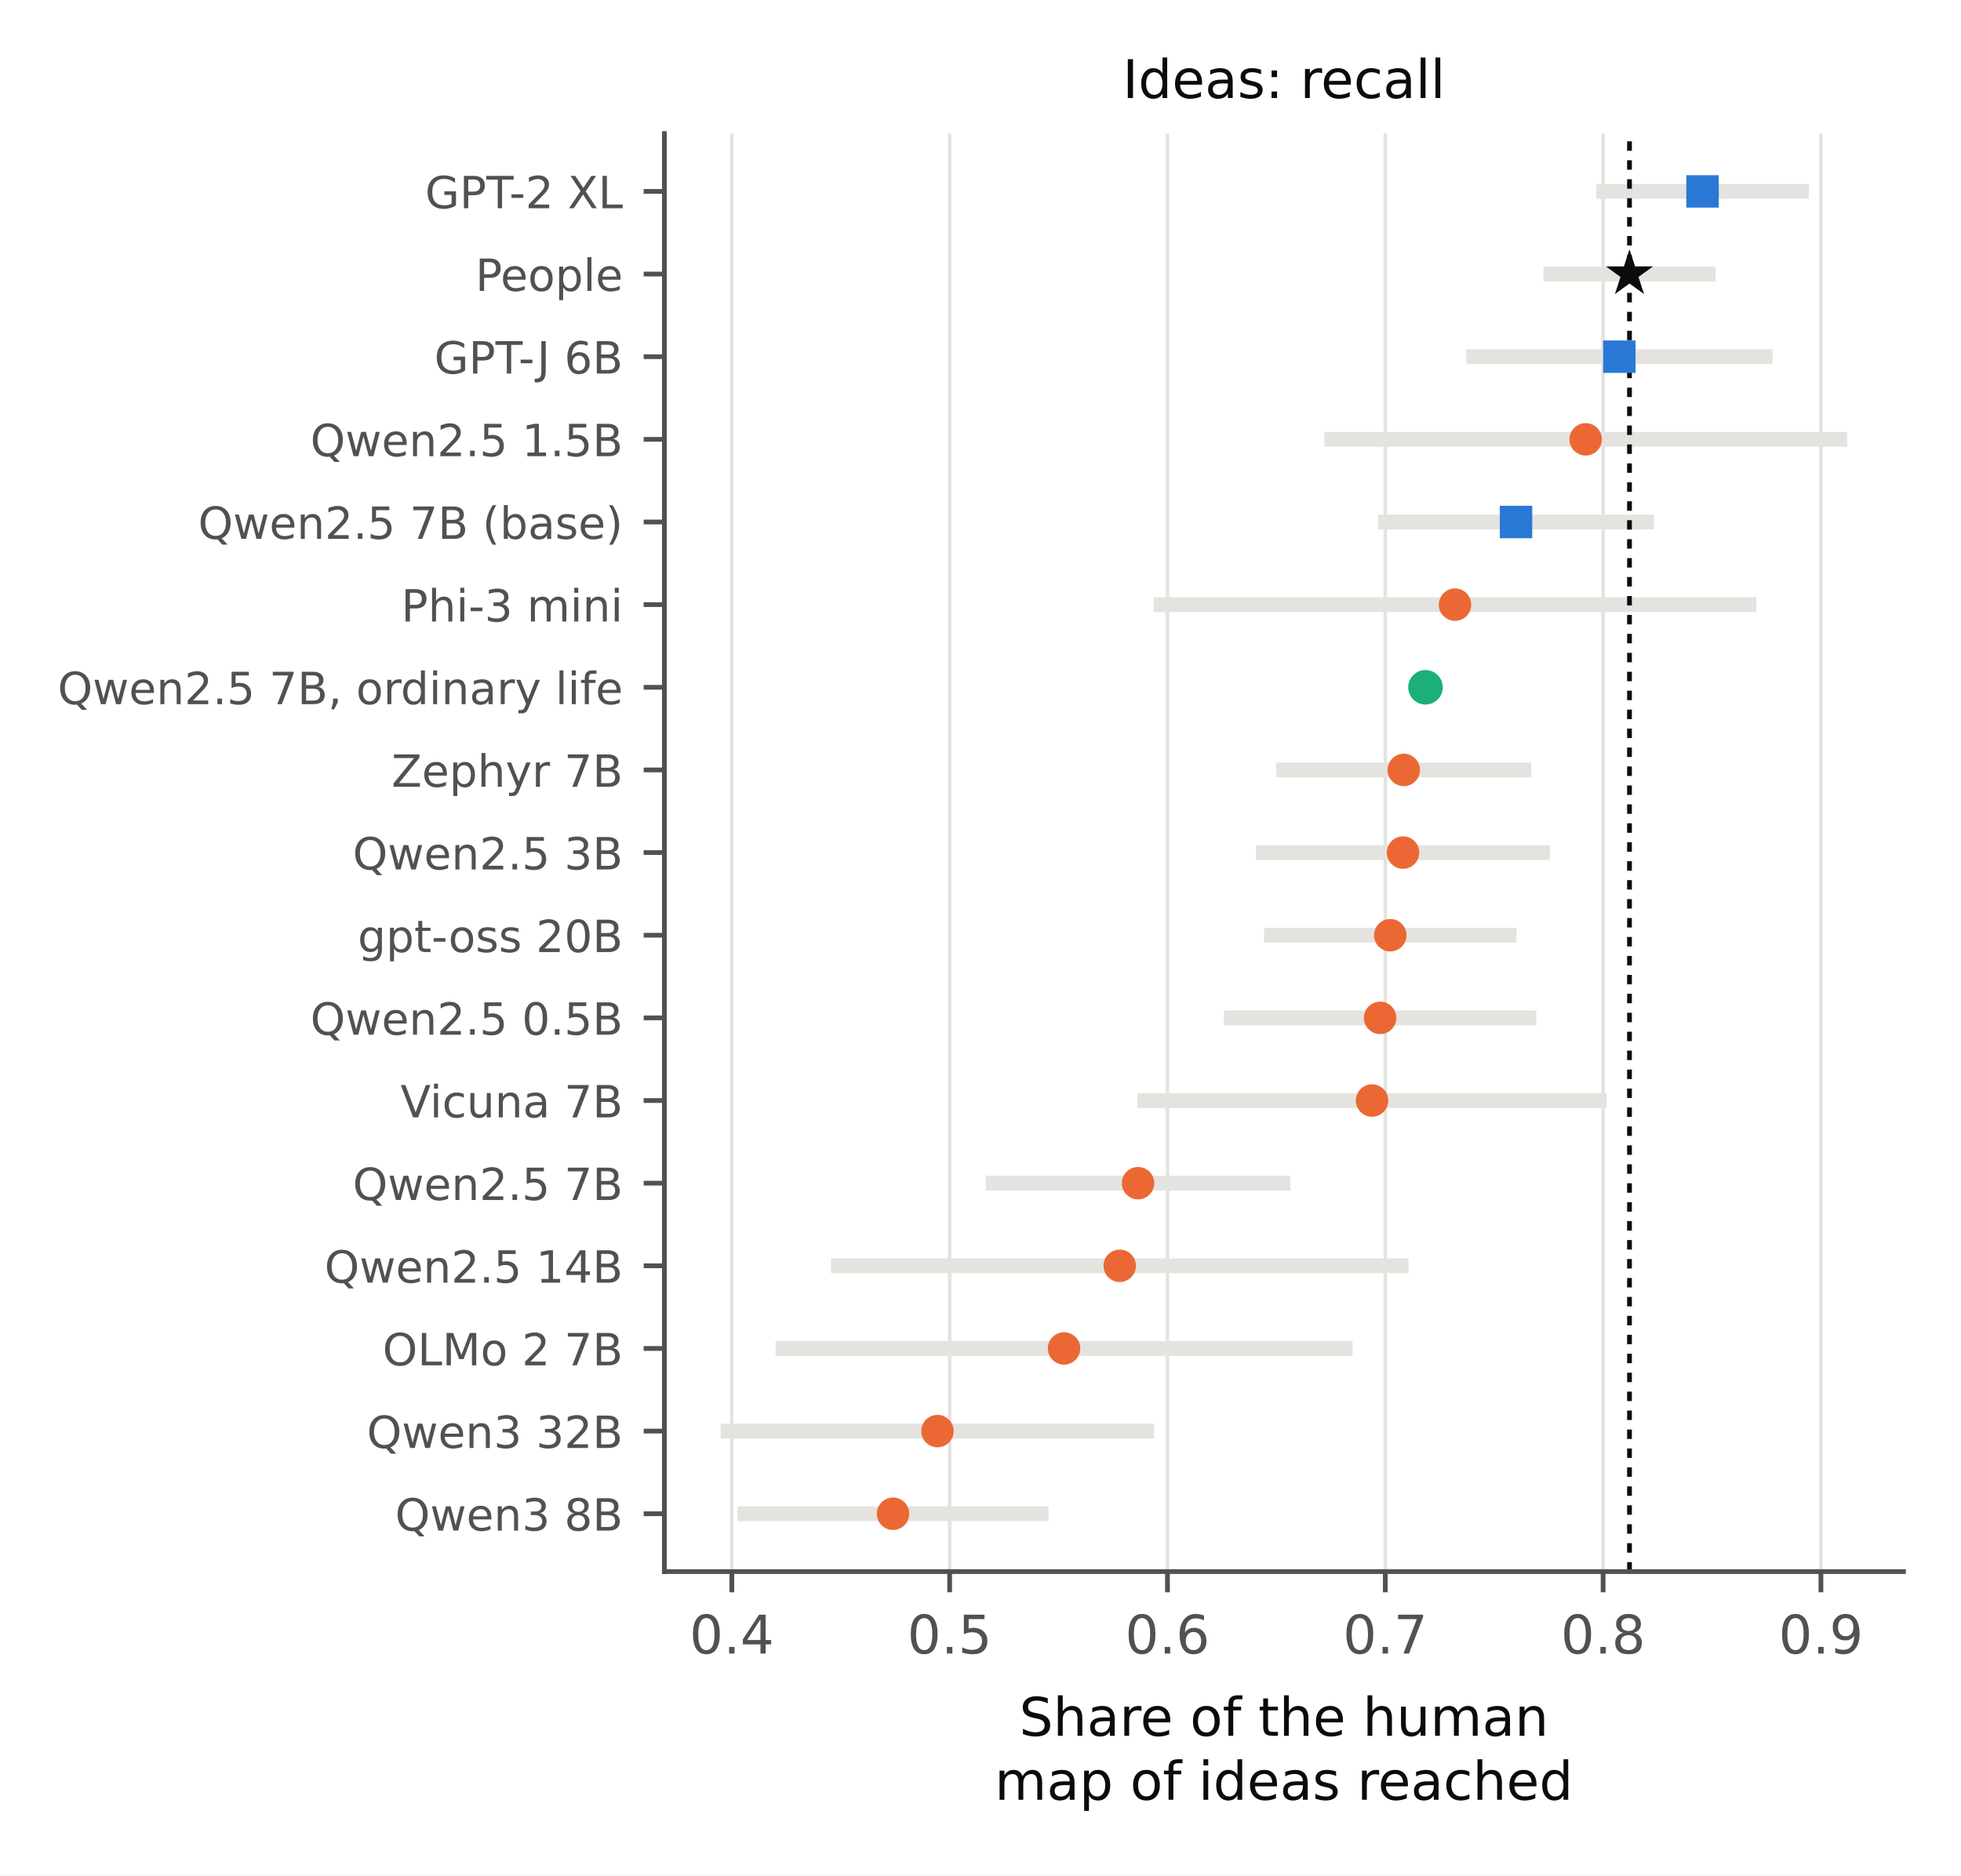
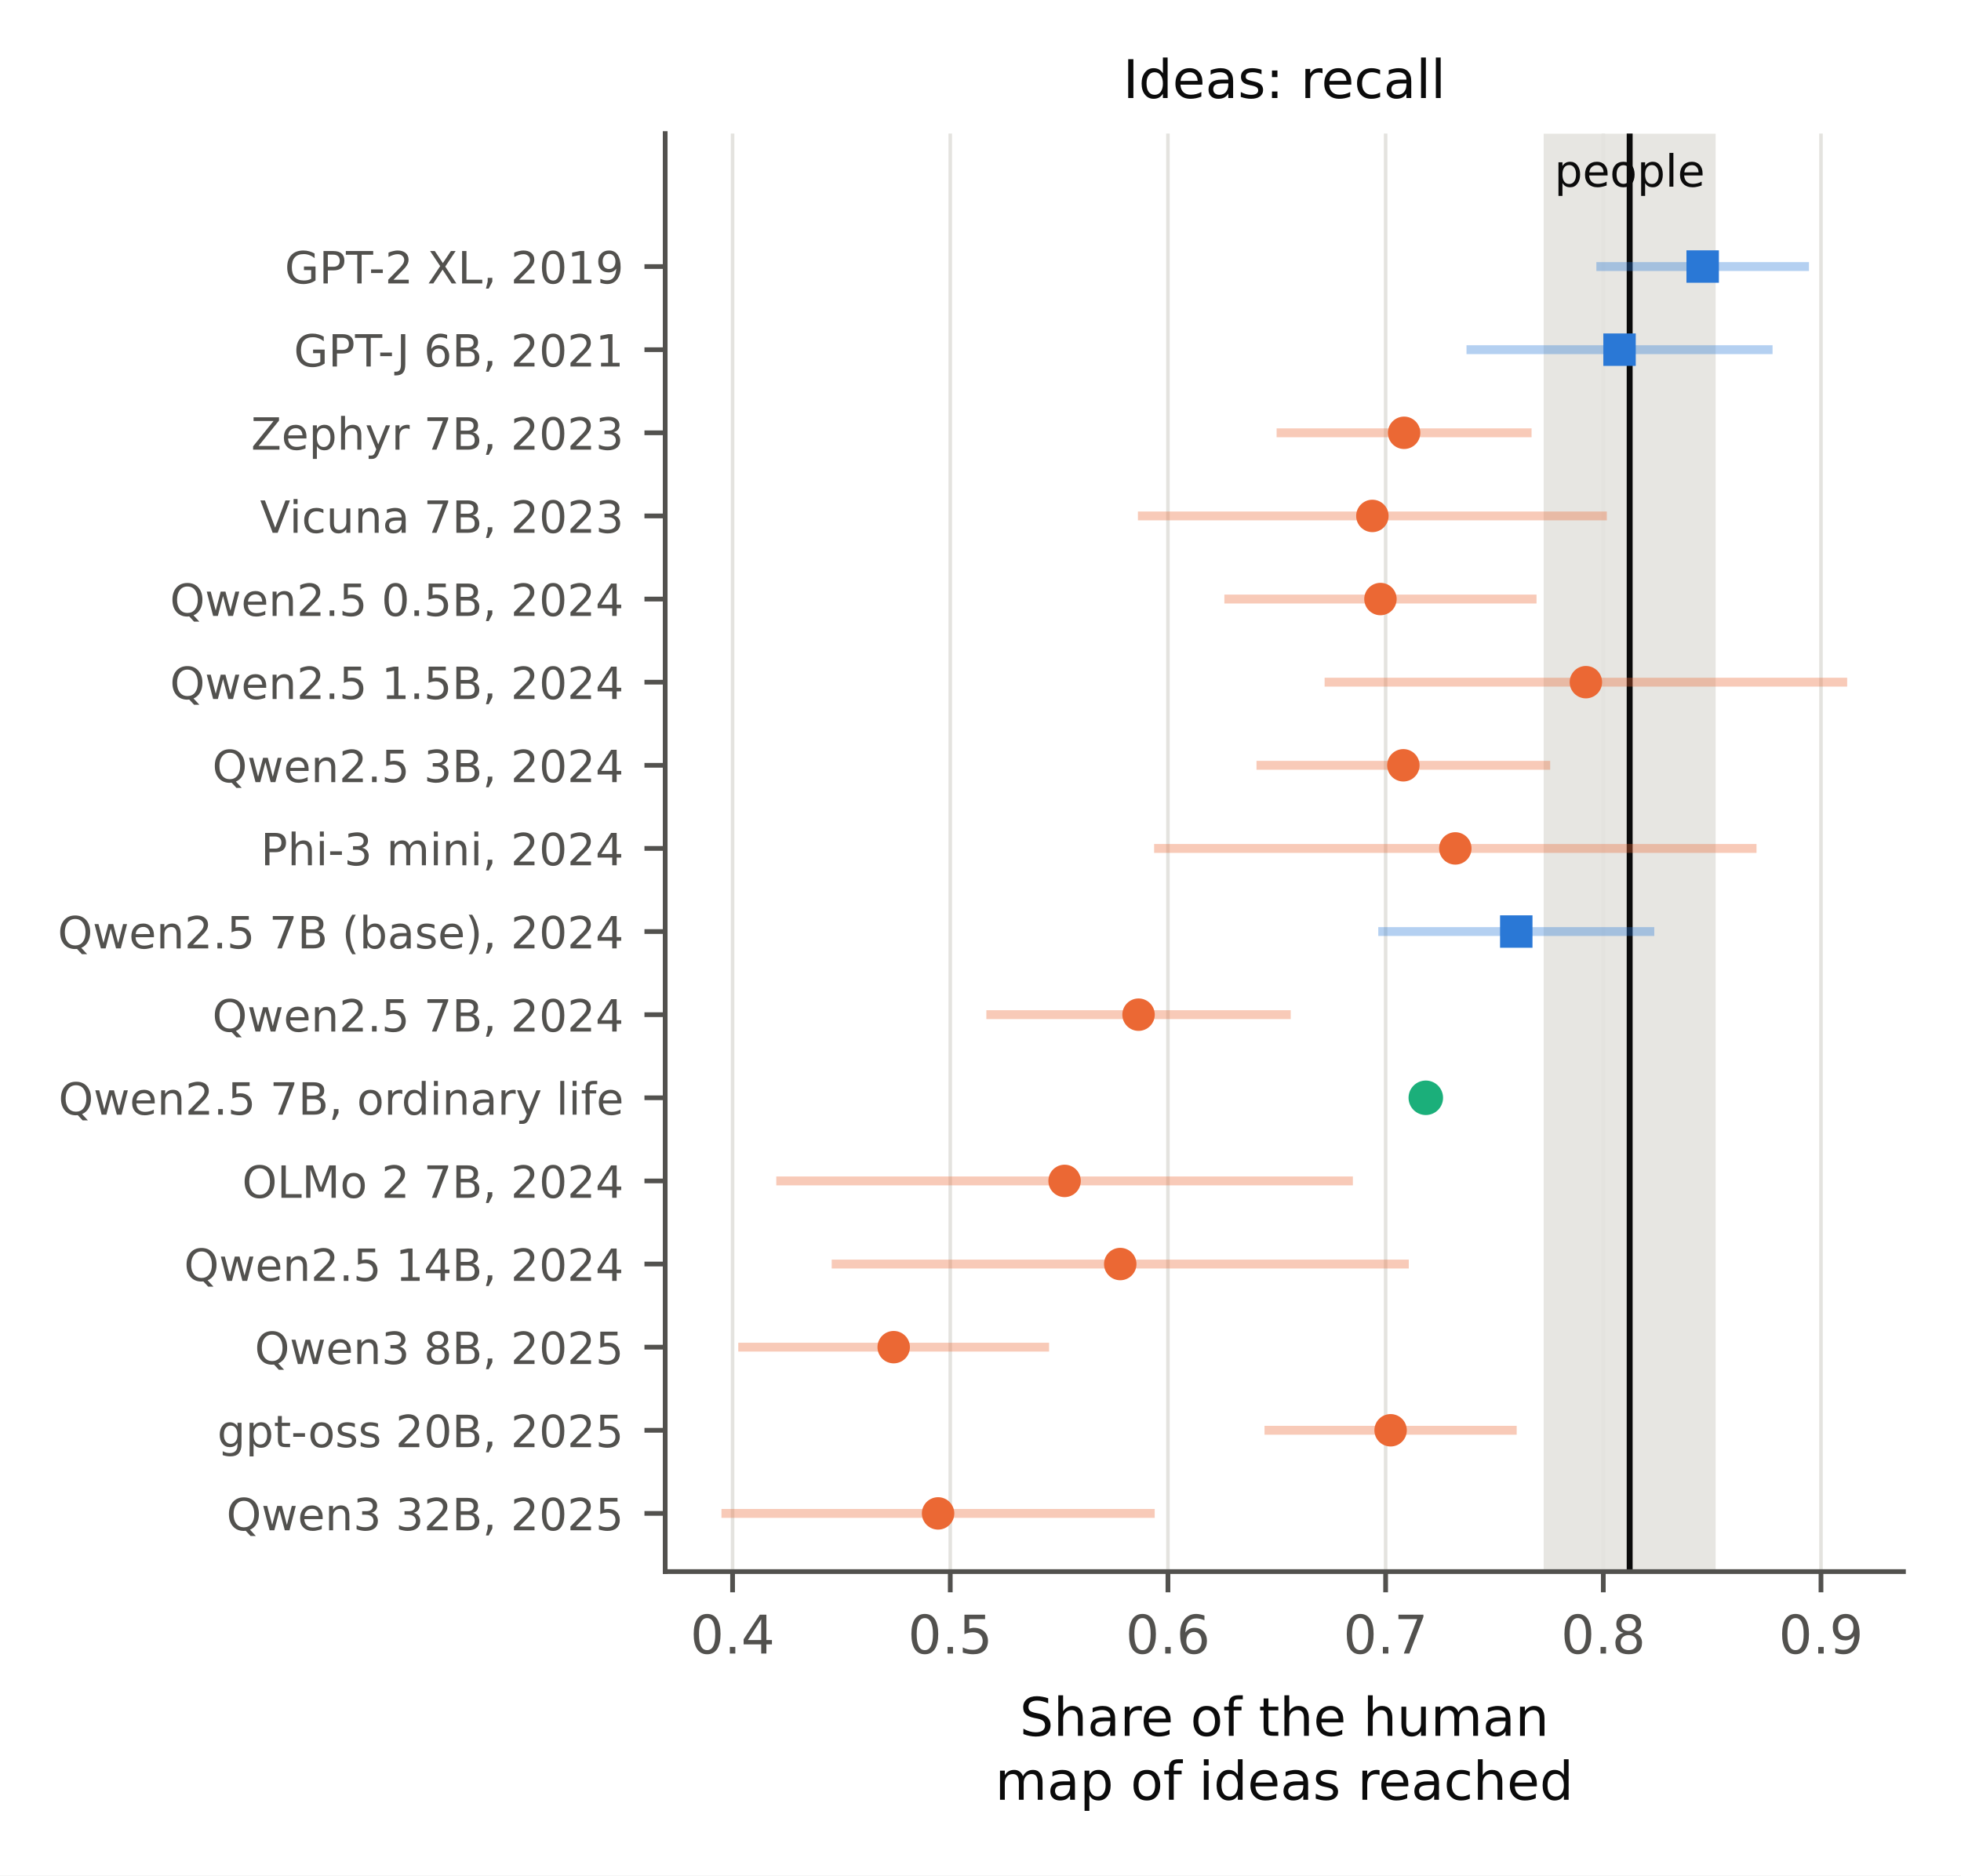
<svg xmlns="http://www.w3.org/2000/svg" xmlns:xlink="http://www.w3.org/1999/xlink" width="331.2pt" height="316.8pt" viewBox="0 0 331.2 316.8" version="1.1">
  <defs>
    <style type="text/css">*{stroke-linejoin: round; stroke-linecap: butt}</style>
  </defs>
  <g id="figure_1">
    <g id="patch_1">
      <path d="M 0 316.8  L 331.2 316.8  L 331.2 0  L 0 0  z " style="fill: #ffffff" />
    </g>
    <g id="axes_1">
      <g id="patch_2">
-         <path d="M 112.21 265.472  L 321.48 265.472  L 321.48 22.56  L 112.21 22.56  z " style="fill: #ffffff" />
-       </g>
-       <g id="LineCollection_1">
-         <path d="M 124.564 255.7  L 177.091 255.7  " clip-path="url(#p0b49372baa)" style="fill: none; stroke: #e4e3df; stroke-width: 2.5" />
-       </g>
-       <g id="LineCollection_2">
-         <path d="M 121.722 241.739  L 194.941 241.739  " clip-path="url(#p0b49372baa)" style="fill: none; stroke: #e4e3df; stroke-width: 2.5" />
-       </g>
-       <g id="LineCollection_3">
-         <path d="M 130.988 227.779  L 228.433 227.779  " clip-path="url(#p0b49372baa)" style="fill: none; stroke: #e4e3df; stroke-width: 2.5" />
-       </g>
-       <g id="LineCollection_4">
-         <path d="M 140.35 213.819  L 237.882 213.819  " clip-path="url(#p0b49372baa)" style="fill: none; stroke: #e4e3df; stroke-width: 2.5" />
-       </g>
-       <g id="LineCollection_5">
-         <path d="M 166.49 199.858  L 217.928 199.858  " clip-path="url(#p0b49372baa)" style="fill: none; stroke: #e4e3df; stroke-width: 2.5" />
-       </g>
-       <g id="LineCollection_6">
-         <path d="M 192.105 185.898  L 271.351 185.898  " clip-path="url(#p0b49372baa)" style="fill: none; stroke: #e4e3df; stroke-width: 2.5" />
-       </g>
-       <g id="LineCollection_7">
-         <path d="M 206.713 171.937  L 259.47 171.937  " clip-path="url(#p0b49372baa)" style="fill: none; stroke: #e4e3df; stroke-width: 2.5" />
-       </g>
-       <g id="LineCollection_8">
-         <path d="M 213.496 157.977  L 256.117 157.977  " clip-path="url(#p0b49372baa)" style="fill: none; stroke: #e4e3df; stroke-width: 2.5" />
-       </g>
-       <g id="LineCollection_9">
-         <path d="M 212.145 144.016  L 261.777 144.016  " clip-path="url(#p0b49372baa)" style="fill: none; stroke: #e4e3df; stroke-width: 2.5" />
-       </g>
-       <g id="LineCollection_10">
-         <path d="M 215.545 130.056  L 258.631 130.056  " clip-path="url(#p0b49372baa)" style="fill: none; stroke: #e4e3df; stroke-width: 2.5" />
-       </g>
-       <g id="LineCollection_11">
-         <path d="M 194.842 102.135  L 296.646 102.135  " clip-path="url(#p0b49372baa)" style="fill: none; stroke: #e4e3df; stroke-width: 2.5" />
-       </g>
-       <g id="LineCollection_12">
-         <path d="M 232.724 88.174  L 279.368 88.174  " clip-path="url(#p0b49372baa)" style="fill: none; stroke: #e4e3df; stroke-width: 2.5" />
-       </g>
-       <g id="LineCollection_13">
-         <path d="M 223.654 74.214  L 311.968 74.214  " clip-path="url(#p0b49372baa)" style="fill: none; stroke: #e4e3df; stroke-width: 2.5" />
-       </g>
-       <g id="LineCollection_14">
-         <path d="M 247.637 60.253  L 299.359 60.253  " clip-path="url(#p0b49372baa)" style="fill: none; stroke: #e4e3df; stroke-width: 2.5" />
-       </g>
-       <g id="LineCollection_15">
-         <path d="M 260.677 46.293  L 289.743 46.293  " clip-path="url(#p0b49372baa)" style="fill: none; stroke: #e4e3df; stroke-width: 2.5" />
-       </g>
-       <g id="LineCollection_16">
-         <path d="M 269.584 32.332  L 305.514 32.332  " clip-path="url(#p0b49372baa)" style="fill: none; stroke: #e4e3df; stroke-width: 2.5" />
+         <path d="M 112.345 265.472  L 321.48 265.472  L 321.48 22.56  L 112.345 22.56  z " style="fill: #ffffff" />
+       </g>
+       <g id="patch_3">
+         <path d="M 260.716 265.472  L 289.764 265.472  L 289.764 22.56  L 260.716 22.56  z " clip-path="url(#pef540cf22b)" style="fill: #e4e3df; opacity: 0.9" />
+       </g>
+       <g id="line2d_1">
+         <path d="M 275.24 265.472  L 275.24 22.56  " clip-path="url(#pef540cf22b)" style="fill: none; stroke: #0b0b0b; stroke-linecap: square" />
      </g>
      <g id="matplotlib.axis_1">
        <g id="xtick_1">
-           <g id="line2d_1">
-             <path d="M 123.601 265.472  L 123.601 22.56  " clip-path="url(#p0b49372baa)" style="fill: none; stroke: #e4e3df; stroke-width: 0.6; stroke-linecap: square" />
-           </g>
          <g id="line2d_2">
+             <path d="M 123.728 265.472  L 123.728 22.56  " clip-path="url(#pef540cf22b)" style="fill: none; stroke: #e4e3df; stroke-width: 0.6; stroke-linecap: square" />
+           </g>
+           <g id="line2d_3">
            <defs>
-               <path id="ma44c1410c0" d="M 0 0  L 0 3.5  " style="stroke: #52514e; stroke-width: 0.8" />
+               <path id="m94f6ad28b4" d="M 0 0  L 0 3.5  " style="stroke: #52514e; stroke-width: 0.8" />
            </defs>
            <g>
-               <use xlink:href="#ma44c1410c0" x="123.601" y="265.472" style="fill: #52514e; stroke: #52514e; stroke-width: 0.8" />
+               <use xlink:href="#m94f6ad28b4" x="123.728" y="265.472" style="fill: #52514e; stroke: #52514e; stroke-width: 0.8" />
            </g>
          </g>
          <g id="text_1">
-             <text style="font-size: 9px; font-family: 'DejaVu Sans'; text-anchor: middle; fill: #52514e" x="123.601" y="279.31" transform="rotate(-0 123.6005 279.3102)">0.4</text>
+             <text style="font-size: 9px; font-family: 'DejaVu Sans'; text-anchor: middle; fill: #52514e" x="123.728" y="279.31" transform="rotate(-0 123.7282 279.3102)">0.4</text>
          </g>
        </g>
        <g id="xtick_2">
-           <g id="line2d_3">
-             <path d="M 160.389 265.472  L 160.389 22.56  " clip-path="url(#p0b49372baa)" style="fill: none; stroke: #e4e3df; stroke-width: 0.6; stroke-linecap: square" />
-           </g>
          <g id="line2d_4">
-             <g>
-               <use xlink:href="#ma44c1410c0" x="160.389" y="265.472" style="fill: #52514e; stroke: #52514e; stroke-width: 0.8" />
+             <path d="M 160.493 265.472  L 160.493 22.56  " clip-path="url(#pef540cf22b)" style="fill: none; stroke: #e4e3df; stroke-width: 0.6; stroke-linecap: square" />
+           </g>
+           <g id="line2d_5">
+             <g>
+               <use xlink:href="#m94f6ad28b4" x="160.493" y="265.472" style="fill: #52514e; stroke: #52514e; stroke-width: 0.8" />
            </g>
          </g>
          <g id="text_2">
-             <text style="font-size: 9px; font-family: 'DejaVu Sans'; text-anchor: middle; fill: #52514e" x="160.389" y="279.31" transform="rotate(-0 160.3891 279.3102)">0.5</text>
+             <text style="font-size: 9px; font-family: 'DejaVu Sans'; text-anchor: middle; fill: #52514e" x="160.493" y="279.31" transform="rotate(-0 160.493 279.3102)">0.5</text>
          </g>
        </g>
        <g id="xtick_3">
-           <g id="line2d_5">
-             <path d="M 197.178 265.472  L 197.178 22.56  " clip-path="url(#p0b49372baa)" style="fill: none; stroke: #e4e3df; stroke-width: 0.6; stroke-linecap: square" />
-           </g>
          <g id="line2d_6">
-             <g>
-               <use xlink:href="#ma44c1410c0" x="197.178" y="265.472" style="fill: #52514e; stroke: #52514e; stroke-width: 0.8" />
+             <path d="M 197.258 265.472  L 197.258 22.56  " clip-path="url(#pef540cf22b)" style="fill: none; stroke: #e4e3df; stroke-width: 0.6; stroke-linecap: square" />
+           </g>
+           <g id="line2d_7">
+             <g>
+               <use xlink:href="#m94f6ad28b4" x="197.258" y="265.472" style="fill: #52514e; stroke: #52514e; stroke-width: 0.8" />
            </g>
          </g>
          <g id="text_3">
-             <text style="font-size: 9px; font-family: 'DejaVu Sans'; text-anchor: middle; fill: #52514e" x="197.178" y="279.31" transform="rotate(-0 197.1776 279.3102)">0.6</text>
+             <text style="font-size: 9px; font-family: 'DejaVu Sans'; text-anchor: middle; fill: #52514e" x="197.258" y="279.31" transform="rotate(-0 197.2578 279.3102)">0.6</text>
          </g>
        </g>
        <g id="xtick_4">
-           <g id="line2d_7">
-             <path d="M 233.966 265.472  L 233.966 22.56  " clip-path="url(#p0b49372baa)" style="fill: none; stroke: #e4e3df; stroke-width: 0.6; stroke-linecap: square" />
-           </g>
          <g id="line2d_8">
-             <g>
-               <use xlink:href="#ma44c1410c0" x="233.966" y="265.472" style="fill: #52514e; stroke: #52514e; stroke-width: 0.8" />
+             <path d="M 234.023 265.472  L 234.023 22.56  " clip-path="url(#pef540cf22b)" style="fill: none; stroke: #e4e3df; stroke-width: 0.6; stroke-linecap: square" />
+           </g>
+           <g id="line2d_9">
+             <g>
+               <use xlink:href="#m94f6ad28b4" x="234.023" y="265.472" style="fill: #52514e; stroke: #52514e; stroke-width: 0.8" />
            </g>
          </g>
          <g id="text_4">
-             <text style="font-size: 9px; font-family: 'DejaVu Sans'; text-anchor: middle; fill: #52514e" x="233.966" y="279.31" transform="rotate(-0 233.9662 279.3102)">0.7</text>
+             <text style="font-size: 9px; font-family: 'DejaVu Sans'; text-anchor: middle; fill: #52514e" x="234.023" y="279.31" transform="rotate(-0 234.0226 279.3102)">0.7</text>
          </g>
        </g>
        <g id="xtick_5">
-           <g id="line2d_9">
-             <path d="M 270.755 265.472  L 270.755 22.56  " clip-path="url(#p0b49372baa)" style="fill: none; stroke: #e4e3df; stroke-width: 0.6; stroke-linecap: square" />
-           </g>
          <g id="line2d_10">
-             <g>
-               <use xlink:href="#ma44c1410c0" x="270.755" y="265.472" style="fill: #52514e; stroke: #52514e; stroke-width: 0.8" />
+             <path d="M 270.787 265.472  L 270.787 22.56  " clip-path="url(#pef540cf22b)" style="fill: none; stroke: #e4e3df; stroke-width: 0.6; stroke-linecap: square" />
+           </g>
+           <g id="line2d_11">
+             <g>
+               <use xlink:href="#m94f6ad28b4" x="270.787" y="265.472" style="fill: #52514e; stroke: #52514e; stroke-width: 0.8" />
            </g>
          </g>
          <g id="text_5">
-             <text style="font-size: 9px; font-family: 'DejaVu Sans'; text-anchor: middle; fill: #52514e" x="270.755" y="279.31" transform="rotate(-0 270.7547 279.3102)">0.8</text>
+             <text style="font-size: 9px; font-family: 'DejaVu Sans'; text-anchor: middle; fill: #52514e" x="270.787" y="279.31" transform="rotate(-0 270.7875 279.3102)">0.8</text>
          </g>
        </g>
        <g id="xtick_6">
-           <g id="line2d_11">
-             <path d="M 307.543 265.472  L 307.543 22.56  " clip-path="url(#p0b49372baa)" style="fill: none; stroke: #e4e3df; stroke-width: 0.6; stroke-linecap: square" />
-           </g>
          <g id="line2d_12">
-             <g>
-               <use xlink:href="#ma44c1410c0" x="307.543" y="265.472" style="fill: #52514e; stroke: #52514e; stroke-width: 0.8" />
+             <path d="M 307.552 265.472  L 307.552 22.56  " clip-path="url(#pef540cf22b)" style="fill: none; stroke: #e4e3df; stroke-width: 0.6; stroke-linecap: square" />
+           </g>
+           <g id="line2d_13">
+             <g>
+               <use xlink:href="#m94f6ad28b4" x="307.552" y="265.472" style="fill: #52514e; stroke: #52514e; stroke-width: 0.8" />
            </g>
          </g>
          <g id="text_6">
-             <text style="font-size: 9px; font-family: 'DejaVu Sans'; text-anchor: middle; fill: #52514e" x="307.543" y="279.31" transform="rotate(-0 307.5433 279.3102)">0.9</text>
+             <text style="font-size: 9px; font-family: 'DejaVu Sans'; text-anchor: middle; fill: #52514e" x="307.552" y="279.31" transform="rotate(-0 307.5523 279.3102)">0.9</text>
          </g>
        </g>
        <g id="text_7">
-           <text style="font-size: 9px; font-family: 'DejaVu Sans'; fill: #0b0b0b" transform="translate(172.1495 293.2117)">Share of the human</text>
-           <text style="font-size: 9px; font-family: 'DejaVu Sans'; fill: #0b0b0b" transform="translate(168.0123 304.0142)">map of ideas reached</text>
+           <text style="font-size: 9px; font-family: 'DejaVu Sans'; fill: #0b0b0b" transform="translate(172.217 293.2117)">Share of the human</text>
+           <text style="font-size: 9px; font-family: 'DejaVu Sans'; fill: #0b0b0b" transform="translate(168.0798 304.0142)">map of ideas reached</text>
        </g>
      </g>
      <g id="matplotlib.axis_2">
        <g id="ytick_1">
-           <g id="line2d_13">
+           <g id="line2d_14">
            <defs>
-               <path id="m2b483d2ed3" d="M 0 0  L -3.5 0  " style="stroke: #52514e; stroke-width: 0.8" />
+               <path id="md539a896e2" d="M 0 0  L -3.5 0  " style="stroke: #52514e; stroke-width: 0.8" />
            </defs>
            <g>
-               <use xlink:href="#m2b483d2ed3" x="112.21" y="255.7" style="fill: #52514e; stroke: #52514e; stroke-width: 0.8" />
+               <use xlink:href="#md539a896e2" x="112.345" y="45.026" style="fill: #52514e; stroke: #52514e; stroke-width: 0.8" />
            </g>
          </g>
          <g id="text_8">
-             <text style="font-size: 7.5px; font-family: 'DejaVu Sans'; text-anchor: end; fill: #52514e" x="105.21" y="258.549" transform="rotate(-0 105.21 258.5491)">Qwen3 8B</text>
+             <text style="font-size: 7.5px; font-family: 'DejaVu Sans'; text-anchor: end; fill: #52514e" x="105.345" y="47.875" transform="rotate(-0 105.345 47.87499)">GPT-2 XL, 2019</text>
          </g>
        </g>
        <g id="ytick_2">
-           <g id="line2d_14">
-             <g>
-               <use xlink:href="#m2b483d2ed3" x="112.21" y="241.739" style="fill: #52514e; stroke: #52514e; stroke-width: 0.8" />
+           <g id="line2d_15">
+             <g>
+               <use xlink:href="#md539a896e2" x="112.345" y="59.067" style="fill: #52514e; stroke: #52514e; stroke-width: 0.8" />
            </g>
          </g>
          <g id="text_9">
-             <text style="font-size: 7.5px; font-family: 'DejaVu Sans'; text-anchor: end; fill: #52514e" x="105.21" y="244.589" transform="rotate(-0 105.21 244.5886)">Qwen3 32B</text>
+             <text style="font-size: 7.5px; font-family: 'DejaVu Sans'; text-anchor: end; fill: #52514e" x="105.345" y="61.916" transform="rotate(-0 105.345 61.91617)">GPT-J 6B, 2021</text>
          </g>
        </g>
        <g id="ytick_3">
-           <g id="line2d_15">
-             <g>
-               <use xlink:href="#m2b483d2ed3" x="112.21" y="227.779" style="fill: #52514e; stroke: #52514e; stroke-width: 0.8" />
+           <g id="line2d_16">
+             <g>
+               <use xlink:href="#md539a896e2" x="112.345" y="73.108" style="fill: #52514e; stroke: #52514e; stroke-width: 0.8" />
            </g>
          </g>
          <g id="text_10">
-             <text style="font-size: 7.5px; font-family: 'DejaVu Sans'; text-anchor: end; fill: #52514e" x="105.21" y="230.628" transform="rotate(-0 105.21 230.6281)">OLMo 2 7B</text>
+             <text style="font-size: 7.5px; font-family: 'DejaVu Sans'; text-anchor: end; fill: #52514e" x="105.345" y="75.958" transform="rotate(-0 105.345 75.95763)">Zephyr 7B, 2023</text>
          </g>
        </g>
        <g id="ytick_4">
-           <g id="line2d_16">
-             <g>
-               <use xlink:href="#m2b483d2ed3" x="112.21" y="213.819" style="fill: #52514e; stroke: #52514e; stroke-width: 0.8" />
+           <g id="line2d_17">
+             <g>
+               <use xlink:href="#md539a896e2" x="112.345" y="87.149" style="fill: #52514e; stroke: #52514e; stroke-width: 0.8" />
            </g>
          </g>
          <g id="text_11">
-             <text style="font-size: 7.5px; font-family: 'DejaVu Sans'; text-anchor: end; fill: #52514e" x="105.21" y="216.668" transform="rotate(-0 105.21 216.6676)">Qwen2.5 14B</text>
+             <text style="font-size: 7.5px; font-family: 'DejaVu Sans'; text-anchor: end; fill: #52514e" x="105.345" y="89.999" transform="rotate(-0 105.345 89.9988)">Vicuna 7B, 2023</text>
          </g>
        </g>
        <g id="ytick_5">
-           <g id="line2d_17">
-             <g>
-               <use xlink:href="#m2b483d2ed3" x="112.21" y="199.858" style="fill: #52514e; stroke: #52514e; stroke-width: 0.8" />
+           <g id="line2d_18">
+             <g>
+               <use xlink:href="#md539a896e2" x="112.345" y="101.191" style="fill: #52514e; stroke: #52514e; stroke-width: 0.8" />
            </g>
          </g>
          <g id="text_12">
-             <text style="font-size: 7.5px; font-family: 'DejaVu Sans'; text-anchor: end; fill: #52514e" x="105.21" y="202.707" transform="rotate(-0 105.21 202.7072)">Qwen2.5 7B</text>
+             <text style="font-size: 7.5px; font-family: 'DejaVu Sans'; text-anchor: end; fill: #52514e" x="105.345" y="104.04" transform="rotate(-0 105.345 104.0397)">Qwen2.5 0.5B, 2024</text>
          </g>
        </g>
        <g id="ytick_6">
-           <g id="line2d_18">
-             <g>
-               <use xlink:href="#m2b483d2ed3" x="112.21" y="185.898" style="fill: #52514e; stroke: #52514e; stroke-width: 0.8" />
+           <g id="line2d_19">
+             <g>
+               <use xlink:href="#md539a896e2" x="112.345" y="115.232" style="fill: #52514e; stroke: #52514e; stroke-width: 0.8" />
            </g>
          </g>
          <g id="text_13">
-             <text style="font-size: 7.5px; font-family: 'DejaVu Sans'; text-anchor: end; fill: #52514e" x="105.21" y="188.747" transform="rotate(-0 105.21 188.747)">Vicuna 7B</text>
+             <text style="font-size: 7.5px; font-family: 'DejaVu Sans'; text-anchor: end; fill: #52514e" x="105.345" y="118.081" transform="rotate(-0 105.345 118.0809)">Qwen2.5 1.5B, 2024</text>
          </g>
        </g>
        <g id="ytick_7">
-           <g id="line2d_19">
-             <g>
-               <use xlink:href="#m2b483d2ed3" x="112.21" y="171.937" style="fill: #52514e; stroke: #52514e; stroke-width: 0.8" />
+           <g id="line2d_20">
+             <g>
+               <use xlink:href="#md539a896e2" x="112.345" y="129.273" style="fill: #52514e; stroke: #52514e; stroke-width: 0.8" />
            </g>
          </g>
          <g id="text_14">
-             <text style="font-size: 7.5px; font-family: 'DejaVu Sans'; text-anchor: end; fill: #52514e" x="105.21" y="174.786" transform="rotate(-0 105.21 174.7862)">Qwen2.5 0.5B</text>
+             <text style="font-size: 7.5px; font-family: 'DejaVu Sans'; text-anchor: end; fill: #52514e" x="105.345" y="132.122" transform="rotate(-0 105.345 132.122)">Qwen2.5 3B, 2024</text>
          </g>
        </g>
        <g id="ytick_8">
-           <g id="line2d_20">
-             <g>
-               <use xlink:href="#m2b483d2ed3" x="112.21" y="157.977" style="fill: #52514e; stroke: #52514e; stroke-width: 0.8" />
+           <g id="line2d_21">
+             <g>
+               <use xlink:href="#md539a896e2" x="112.345" y="143.314" style="fill: #52514e; stroke: #52514e; stroke-width: 0.8" />
            </g>
          </g>
          <g id="text_15">
-             <text style="font-size: 7.5px; font-family: 'DejaVu Sans'; text-anchor: end; fill: #52514e" x="105.21" y="160.826" transform="rotate(-0 105.21 160.8257)">gpt-oss 20B</text>
+             <text style="font-size: 7.5px; font-family: 'DejaVu Sans'; text-anchor: end; fill: #52514e" x="105.345" y="146.163" transform="rotate(-0 105.345 146.1635)">Phi-3 mini, 2024</text>
          </g>
        </g>
        <g id="ytick_9">
-           <g id="line2d_21">
-             <g>
-               <use xlink:href="#m2b483d2ed3" x="112.21" y="144.016" style="fill: #52514e; stroke: #52514e; stroke-width: 0.8" />
+           <g id="line2d_22">
+             <g>
+               <use xlink:href="#md539a896e2" x="112.345" y="157.355" style="fill: #52514e; stroke: #52514e; stroke-width: 0.8" />
            </g>
          </g>
          <g id="text_16">
-             <text style="font-size: 7.5px; font-family: 'DejaVu Sans'; text-anchor: end; fill: #52514e" x="105.21" y="146.865" transform="rotate(-0 105.21 146.8653)">Qwen2.5 3B</text>
+             <text style="font-size: 7.5px; font-family: 'DejaVu Sans'; text-anchor: end; fill: #52514e" x="105.345" y="160.205" transform="rotate(-0 105.345 160.2047)">Qwen2.5 7B (base), 2024</text>
          </g>
        </g>
        <g id="ytick_10">
-           <g id="line2d_22">
-             <g>
-               <use xlink:href="#m2b483d2ed3" x="112.21" y="130.056" style="fill: #52514e; stroke: #52514e; stroke-width: 0.8" />
+           <g id="line2d_23">
+             <g>
+               <use xlink:href="#md539a896e2" x="112.345" y="171.396" style="fill: #52514e; stroke: #52514e; stroke-width: 0.8" />
            </g>
          </g>
          <g id="text_17">
-             <text style="font-size: 7.5px; font-family: 'DejaVu Sans'; text-anchor: end; fill: #52514e" x="105.21" y="132.905" transform="rotate(-0 105.21 132.9051)">Zephyr 7B</text>
+             <text style="font-size: 7.5px; font-family: 'DejaVu Sans'; text-anchor: end; fill: #52514e" x="105.345" y="174.246" transform="rotate(-0 105.345 174.2455)">Qwen2.5 7B, 2024</text>
          </g>
        </g>
        <g id="ytick_11">
-           <g id="line2d_23">
-             <g>
-               <use xlink:href="#m2b483d2ed3" x="112.21" y="116.095" style="fill: #52514e; stroke: #52514e; stroke-width: 0.8" />
+           <g id="line2d_24">
+             <g>
+               <use xlink:href="#md539a896e2" x="112.345" y="185.438" style="fill: #52514e; stroke: #52514e; stroke-width: 0.8" />
            </g>
          </g>
          <g id="text_18">
-             <text style="font-size: 7.5px; font-family: 'DejaVu Sans'; text-anchor: end; fill: #52514e" x="105.21" y="118.945" transform="rotate(-0 105.21 118.9446)">Qwen2.5 7B, ordinary life</text>
+             <text style="font-size: 7.5px; font-family: 'DejaVu Sans'; text-anchor: end; fill: #52514e" x="105.345" y="188.287" transform="rotate(-0 105.345 188.287)">Qwen2.5 7B, ordinary life</text>
          </g>
        </g>
        <g id="ytick_12">
-           <g id="line2d_24">
-             <g>
-               <use xlink:href="#m2b483d2ed3" x="112.21" y="102.135" style="fill: #52514e; stroke: #52514e; stroke-width: 0.8" />
+           <g id="line2d_25">
+             <g>
+               <use xlink:href="#md539a896e2" x="112.345" y="199.479" style="fill: #52514e; stroke: #52514e; stroke-width: 0.8" />
            </g>
          </g>
          <g id="text_19">
-             <text style="font-size: 7.5px; font-family: 'DejaVu Sans'; text-anchor: end; fill: #52514e" x="105.21" y="104.984" transform="rotate(-0 105.21 104.9841)">Phi-3 mini</text>
+             <text style="font-size: 7.5px; font-family: 'DejaVu Sans'; text-anchor: end; fill: #52514e" x="105.345" y="202.328" transform="rotate(-0 105.345 202.3279)">OLMo 2 7B, 2024</text>
          </g>
        </g>
        <g id="ytick_13">
-           <g id="line2d_25">
-             <g>
-               <use xlink:href="#m2b483d2ed3" x="112.21" y="88.174" style="fill: #52514e; stroke: #52514e; stroke-width: 0.8" />
+           <g id="line2d_26">
+             <g>
+               <use xlink:href="#md539a896e2" x="112.345" y="213.52" style="fill: #52514e; stroke: #52514e; stroke-width: 0.8" />
            </g>
          </g>
          <g id="text_20">
-             <text style="font-size: 7.5px; font-family: 'DejaVu Sans'; text-anchor: end; fill: #52514e" x="105.21" y="91.024" transform="rotate(-0 105.21 91.02365)">Qwen2.5 7B (base)</text>
+             <text style="font-size: 7.5px; font-family: 'DejaVu Sans'; text-anchor: end; fill: #52514e" x="105.345" y="216.369" transform="rotate(-0 105.345 216.3691)">Qwen2.5 14B, 2024</text>
          </g>
        </g>
        <g id="ytick_14">
-           <g id="line2d_26">
-             <g>
-               <use xlink:href="#m2b483d2ed3" x="112.21" y="74.214" style="fill: #52514e; stroke: #52514e; stroke-width: 0.8" />
+           <g id="line2d_27">
+             <g>
+               <use xlink:href="#md539a896e2" x="112.345" y="227.561" style="fill: #52514e; stroke: #52514e; stroke-width: 0.8" />
            </g>
          </g>
          <g id="text_21">
-             <text style="font-size: 7.5px; font-family: 'DejaVu Sans'; text-anchor: end; fill: #52514e" x="105.21" y="77.063" transform="rotate(-0 105.21 77.06288)">Qwen2.5 1.5B</text>
+             <text style="font-size: 7.5px; font-family: 'DejaVu Sans'; text-anchor: end; fill: #52514e" x="105.345" y="230.41" transform="rotate(-0 105.345 230.4102)">Qwen3 8B, 2025</text>
          </g>
        </g>
        <g id="ytick_15">
-           <g id="line2d_27">
-             <g>
-               <use xlink:href="#m2b483d2ed3" x="112.21" y="60.253" style="fill: #52514e; stroke: #52514e; stroke-width: 0.8" />
+           <g id="line2d_28">
+             <g>
+               <use xlink:href="#md539a896e2" x="112.345" y="241.602" style="fill: #52514e; stroke: #52514e; stroke-width: 0.8" />
            </g>
          </g>
          <g id="text_22">
-             <text style="font-size: 7.5px; font-family: 'DejaVu Sans'; text-anchor: end; fill: #52514e" x="105.21" y="63.102" transform="rotate(-0 105.21 63.1024)">GPT-J 6B</text>
+             <text style="font-size: 7.5px; font-family: 'DejaVu Sans'; text-anchor: end; fill: #52514e" x="105.345" y="244.451" transform="rotate(-0 105.345 244.4514)">gpt-oss 20B, 2025</text>
          </g>
        </g>
        <g id="ytick_16">
-           <g id="line2d_28">
-             <g>
-               <use xlink:href="#m2b483d2ed3" x="112.21" y="46.293" style="fill: #52514e; stroke: #52514e; stroke-width: 0.8" />
+           <g id="line2d_29">
+             <g>
+               <use xlink:href="#md539a896e2" x="112.345" y="255.643" style="fill: #52514e; stroke: #52514e; stroke-width: 0.8" />
            </g>
          </g>
          <g id="text_23">
-             <text style="font-size: 7.5px; font-family: 'DejaVu Sans'; text-anchor: end; fill: #52514e" x="105.21" y="49.142" transform="rotate(-0 105.21 49.14222)">People</text>
-           </g>
-         </g>
-         <g id="ytick_17">
-           <g id="line2d_29">
-             <g>
-               <use xlink:href="#m2b483d2ed3" x="112.21" y="32.332" style="fill: #52514e; stroke: #52514e; stroke-width: 0.8" />
-             </g>
-           </g>
-           <g id="text_24">
-             <text style="font-size: 7.5px; font-family: 'DejaVu Sans'; text-anchor: end; fill: #52514e" x="105.21" y="35.181" transform="rotate(-0 105.21 35.18145)">GPT-2 XL</text>
-           </g>
-         </g>
+             <text style="font-size: 7.5px; font-family: 'DejaVu Sans'; text-anchor: end; fill: #52514e" x="105.345" y="258.493" transform="rotate(-0 105.345 258.4926)">Qwen3 32B, 2025</text>
+           </g>
+         </g>
+       </g>
+       <g id="LineCollection_1">
+         <path d="M 269.617 45.026  L 305.524 45.026  " clip-path="url(#pef540cf22b)" style="fill: none; stroke: #2a78d6; stroke-opacity: 0.35; stroke-width: 1.5" />
      </g>
      <g id="line2d_30" />
+       <g id="LineCollection_2">
+         <path d="M 247.685 59.067  L 299.374 59.067  " clip-path="url(#pef540cf22b)" style="fill: none; stroke: #2a78d6; stroke-opacity: 0.35; stroke-width: 1.5" />
+       </g>
      <g id="line2d_31" />
+       <g id="LineCollection_3">
+         <path d="M 215.614 73.108  L 258.671 73.108  " clip-path="url(#pef540cf22b)" style="fill: none; stroke: #eb6834; stroke-opacity: 0.35; stroke-width: 1.5" />
+       </g>
      <g id="line2d_32" />
+       <g id="LineCollection_4">
+         <path d="M 192.189 87.149  L 271.384 87.149  " clip-path="url(#pef540cf22b)" style="fill: none; stroke: #eb6834; stroke-opacity: 0.35; stroke-width: 1.5" />
+       </g>
      <g id="line2d_33" />
+       <g id="LineCollection_5">
+         <path d="M 206.787 101.191  L 259.51 101.191  " clip-path="url(#pef540cf22b)" style="fill: none; stroke: #eb6834; stroke-opacity: 0.35; stroke-width: 1.5" />
+       </g>
      <g id="line2d_34" />
+       <g id="LineCollection_6">
+         <path d="M 223.717 115.232  L 311.974 115.232  " clip-path="url(#pef540cf22b)" style="fill: none; stroke: #eb6834; stroke-opacity: 0.35; stroke-width: 1.5" />
+       </g>
      <g id="line2d_35" />
+       <g id="LineCollection_7">
+         <path d="M 212.215 129.273  L 261.816 129.273  " clip-path="url(#pef540cf22b)" style="fill: none; stroke: #eb6834; stroke-opacity: 0.35; stroke-width: 1.5" />
+       </g>
      <g id="line2d_36" />
+       <g id="LineCollection_8">
+         <path d="M 194.923 143.314  L 296.662 143.314  " clip-path="url(#pef540cf22b)" style="fill: none; stroke: #eb6834; stroke-opacity: 0.35; stroke-width: 1.5" />
+       </g>
      <g id="line2d_37" />
+       <g id="LineCollection_9">
+         <path d="M 232.781 157.355  L 279.395 157.355  " clip-path="url(#pef540cf22b)" style="fill: none; stroke: #2a78d6; stroke-opacity: 0.35; stroke-width: 1.5" />
+       </g>
      <g id="line2d_38" />
+       <g id="LineCollection_10">
+         <path d="M 166.59 171.396  L 217.994 171.396  " clip-path="url(#pef540cf22b)" style="fill: none; stroke: #eb6834; stroke-opacity: 0.35; stroke-width: 1.5" />
+       </g>
      <g id="line2d_39" />
      <g id="line2d_40" />
+       <g id="LineCollection_11">
+         <path d="M 131.111 199.479  L 228.493 199.479  " clip-path="url(#pef540cf22b)" style="fill: none; stroke: #eb6834; stroke-opacity: 0.35; stroke-width: 1.5" />
+       </g>
      <g id="line2d_41" />
+       <g id="LineCollection_12">
+         <path d="M 140.467 213.52  L 237.936 213.52  " clip-path="url(#pef540cf22b)" style="fill: none; stroke: #eb6834; stroke-opacity: 0.35; stroke-width: 1.5" />
+       </g>
      <g id="line2d_42" />
+       <g id="LineCollection_13">
+         <path d="M 124.691 227.561  L 177.184 227.561  " clip-path="url(#pef540cf22b)" style="fill: none; stroke: #eb6834; stroke-opacity: 0.35; stroke-width: 1.5" />
+       </g>
      <g id="line2d_43" />
+       <g id="LineCollection_14">
+         <path d="M 213.566 241.602  L 256.16 241.602  " clip-path="url(#pef540cf22b)" style="fill: none; stroke: #eb6834; stroke-opacity: 0.35; stroke-width: 1.5" />
+       </g>
      <g id="line2d_44" />
+       <g id="LineCollection_15">
+         <path d="M 121.851 255.643  L 195.023 255.643  " clip-path="url(#pef540cf22b)" style="fill: none; stroke: #eb6834; stroke-opacity: 0.35; stroke-width: 1.5" />
+       </g>
      <g id="line2d_45" />
-       <g id="line2d_46" />
-       <g id="line2d_47">
-         <path d="M 275.21 265.472  L 275.21 22.56  " clip-path="url(#p0b49372baa)" style="fill: none; stroke-dasharray: 1.6,1.6; stroke-dashoffset: 0; stroke: #0b0b0b; stroke-width: 0.8" />
-       </g>
-       <g id="patch_3">
-         <path d="M 112.21 265.472  L 112.21 22.56  " style="fill: none; stroke: #52514e; stroke-width: 0.8; stroke-linejoin: miter; stroke-linecap: square" />
-       </g>
      <g id="patch_4">
-         <path d="M 112.21 265.472  L 321.48 265.472  " style="fill: none; stroke: #52514e; stroke-width: 0.8; stroke-linejoin: miter; stroke-linecap: square" />
+         <path d="M 112.345 265.472  L 112.345 22.56  " style="fill: none; stroke: #52514e; stroke-width: 0.8; stroke-linejoin: miter; stroke-linecap: square" />
      </g>
      <g id="patch_5">
-         <path d="M 150.828 258.439  C 151.554 258.439 152.251 258.15 152.764 257.636  C 153.278 257.123 153.566 256.426 153.566 255.7  C 153.566 254.974 153.278 254.277 152.764 253.763  C 152.251 253.25 151.554 252.961 150.828 252.961  C 150.101 252.961 149.405 253.25 148.891 253.763  C 148.378 254.277 148.089 254.974 148.089 255.7  C 148.089 256.426 148.378 257.123 148.891 257.636  C 149.405 258.15 150.101 258.439 150.828 258.439  z " clip-path="url(#p0b49372baa)" style="fill: #eb6834" />
+         <path d="M 112.345 265.472  L 321.48 265.472  " style="fill: none; stroke: #52514e; stroke-width: 0.8; stroke-linejoin: miter; stroke-linecap: square" />
      </g>
      <g id="patch_6">
-         <path d="M 158.332 244.478  C 159.058 244.478 159.755 244.19 160.268 243.676  C 160.782 243.162 161.07 242.466 161.07 241.739  C 161.07 241.013 160.782 240.317 160.268 239.803  C 159.755 239.289 159.058 239.001 158.332 239.001  C 157.605 239.001 156.909 239.289 156.395 239.803  C 155.882 240.317 155.593 241.013 155.593 241.739  C 155.593 242.466 155.882 243.162 156.395 243.676  C 156.909 244.19 157.605 244.478 158.332 244.478  z " clip-path="url(#p0b49372baa)" style="fill: #eb6834" />
+         <path d="M 284.832 47.764  L 290.309 47.764  L 290.309 42.287  L 284.832 42.287  z " clip-path="url(#pef540cf22b)" style="fill: #2a78d6" />
      </g>
      <g id="patch_7">
-         <path d="M 179.71 230.518  C 180.436 230.518 181.133 230.229 181.647 229.715  C 182.16 229.202 182.449 228.505 182.449 227.779  C 182.449 227.053 182.16 226.356 181.647 225.842  C 181.133 225.329 180.436 225.04 179.71 225.04  C 178.984 225.04 178.287 225.329 177.774 225.842  C 177.26 226.356 176.972 227.053 176.972 227.779  C 176.972 228.505 177.26 229.202 177.774 229.715  C 178.287 230.229 178.984 230.518 179.71 230.518  z " clip-path="url(#p0b49372baa)" style="fill: #eb6834" />
+         <path d="M 270.791 61.806  L 276.268 61.806  L 276.268 56.328  L 270.791 56.328  z " clip-path="url(#pef540cf22b)" style="fill: #2a78d6" />
      </g>
      <g id="patch_8">
-         <path d="M 189.116 216.557  C 189.842 216.557 190.539 216.269 191.052 215.755  C 191.566 215.241 191.854 214.545 191.854 213.819  C 191.854 213.092 191.566 212.396 191.052 211.882  C 190.539 211.368 189.842 211.08 189.116 211.08  C 188.389 211.08 187.693 211.368 187.179 211.882  C 186.666 212.396 186.377 213.092 186.377 213.819  C 186.377 214.545 186.666 215.241 187.179 215.755  C 187.693 216.269 188.389 216.557 189.116 216.557  z " clip-path="url(#p0b49372baa)" style="fill: #eb6834" />
+         <path d="M 237.142 75.847  C 237.869 75.847 238.565 75.558 239.079 75.045  C 239.592 74.531 239.881 73.835 239.881 73.108  C 239.881 72.382 239.592 71.685 239.079 71.172  C 238.565 70.658 237.869 70.37 237.142 70.37  C 236.416 70.37 235.719 70.658 235.206 71.172  C 234.692 71.685 234.404 72.382 234.404 73.108  C 234.404 73.835 234.692 74.531 235.206 75.045  C 235.719 75.558 236.416 75.847 237.142 75.847  z " clip-path="url(#pef540cf22b)" style="fill: #eb6834" />
      </g>
      <g id="patch_9">
-         <path d="M 192.209 202.597  C 192.935 202.597 193.632 202.308 194.145 201.795  C 194.659 201.281 194.948 200.584 194.948 199.858  C 194.948 199.132 194.659 198.435 194.145 197.922  C 193.632 197.408 192.935 197.119 192.209 197.119  C 191.483 197.119 190.786 197.408 190.273 197.922  C 189.759 198.435 189.47 199.132 189.47 199.858  C 189.47 200.584 189.759 201.281 190.273 201.795  C 190.786 202.308 191.483 202.597 192.209 202.597  z " clip-path="url(#p0b49372baa)" style="fill: #eb6834" />
+         <path d="M 231.786 89.888  C 232.512 89.888 233.209 89.599 233.723 89.086  C 234.236 88.572 234.525 87.876 234.525 87.149  C 234.525 86.423 234.236 85.726 233.723 85.213  C 233.209 84.699 232.512 84.411 231.786 84.411  C 231.06 84.411 230.363 84.699 229.85 85.213  C 229.336 85.726 229.047 86.423 229.047 87.149  C 229.047 87.876 229.336 88.572 229.85 89.086  C 230.363 89.599 231.06 89.888 231.786 89.888  z " clip-path="url(#pef540cf22b)" style="fill: #eb6834" />
      </g>
      <g id="patch_10">
-         <path d="M 231.728 188.636  C 232.454 188.636 233.151 188.348 233.665 187.834  C 234.178 187.32 234.467 186.624 234.467 185.898  C 234.467 185.171 234.178 184.475 233.665 183.961  C 233.151 183.448 232.454 183.159 231.728 183.159  C 231.002 183.159 230.305 183.448 229.792 183.961  C 229.278 184.475 228.99 185.171 228.99 185.898  C 228.99 186.624 229.278 187.32 229.792 187.834  C 230.305 188.348 231.002 188.636 231.728 188.636  z " clip-path="url(#p0b49372baa)" style="fill: #eb6834" />
+         <path d="M 233.148 103.929  C 233.875 103.929 234.571 103.641 235.085 103.127  C 235.598 102.613 235.887 101.917 235.887 101.191  C 235.887 100.464 235.598 99.768 235.085 99.254  C 234.571 98.741 233.875 98.452 233.148 98.452  C 232.422 98.452 231.725 98.741 231.212 99.254  C 230.698 99.768 230.41 100.464 230.41 101.191  C 230.41 101.917 230.698 102.613 231.212 103.127  C 231.725 103.641 232.422 103.929 233.148 103.929  z " clip-path="url(#pef540cf22b)" style="fill: #eb6834" />
      </g>
      <g id="patch_11">
-         <path d="M 233.091 174.676  C 233.818 174.676 234.514 174.387 235.028 173.874  C 235.541 173.36 235.83 172.663 235.83 171.937  C 235.83 171.211 235.541 170.514 235.028 170.001  C 234.514 169.487 233.818 169.198 233.091 169.198  C 232.365 169.198 231.668 169.487 231.155 170.001  C 230.641 170.514 230.353 171.211 230.353 171.937  C 230.353 172.663 230.641 173.36 231.155 173.874  C 231.668 174.387 232.365 174.676 233.091 174.676  z " clip-path="url(#p0b49372baa)" style="fill: #eb6834" />
+         <path d="M 267.845 117.97  C 268.572 117.97 269.268 117.682 269.782 117.168  C 270.295 116.655 270.584 115.958 270.584 115.232  C 270.584 114.505 270.295 113.809 269.782 113.295  C 269.268 112.782 268.572 112.493 267.845 112.493  C 267.119 112.493 266.422 112.782 265.909 113.295  C 265.395 113.809 265.107 114.505 265.107 115.232  C 265.107 115.958 265.395 116.655 265.909 117.168  C 266.422 117.682 267.119 117.97 267.845 117.97  z " clip-path="url(#pef540cf22b)" style="fill: #eb6834" />
      </g>
      <g id="patch_12">
-         <path d="M 234.807 160.715  C 235.533 160.715 236.23 160.427 236.743 159.913  C 237.257 159.4 237.546 158.703 237.546 157.977  C 237.546 157.25 237.257 156.554 236.743 156.04  C 236.23 155.527 235.533 155.238 234.807 155.238  C 234.081 155.238 233.384 155.527 232.87 156.04  C 232.357 156.554 232.068 157.25 232.068 157.977  C 232.068 158.703 232.357 159.4 232.87 159.913  C 233.384 160.427 234.081 160.715 234.807 160.715  z " clip-path="url(#p0b49372baa)" style="fill: #eb6834" />
+         <path d="M 237.016 132.012  C 237.742 132.012 238.438 131.723 238.952 131.209  C 239.466 130.696 239.754 129.999 239.754 129.273  C 239.754 128.547 239.466 127.85 238.952 127.336  C 238.438 126.823 237.742 126.534 237.016 126.534  C 236.289 126.534 235.593 126.823 235.079 127.336  C 234.565 127.85 234.277 128.547 234.277 129.273  C 234.277 129.999 234.565 130.696 235.079 131.209  C 235.593 131.723 236.289 132.012 237.016 132.012  z " clip-path="url(#pef540cf22b)" style="fill: #eb6834" />
      </g>
      <g id="patch_13">
-         <path d="M 236.961 146.755  C 237.687 146.755 238.384 146.466 238.897 145.953  C 239.411 145.439 239.7 144.742 239.7 144.016  C 239.7 143.29 239.411 142.593 238.897 142.08  C 238.384 141.566 237.687 141.278 236.961 141.278  C 236.235 141.278 235.538 141.566 235.024 142.08  C 234.511 142.593 234.222 143.29 234.222 144.016  C 234.222 144.742 234.511 145.439 235.024 145.953  C 235.538 146.466 236.235 146.755 236.961 146.755  z " clip-path="url(#p0b49372baa)" style="fill: #eb6834" />
+         <path d="M 245.793 146.053  C 246.519 146.053 247.216 145.764 247.729 145.251  C 248.243 144.737 248.531 144.04 248.531 143.314  C 248.531 142.588 248.243 141.891 247.729 141.378  C 247.216 140.864 246.519 140.575 245.793 140.575  C 245.066 140.575 244.37 140.864 243.856 141.378  C 243.343 141.891 243.054 142.588 243.054 143.314  C 243.054 144.04 243.343 144.737 243.856 145.251  C 244.37 145.764 245.066 146.053 245.793 146.053  z " clip-path="url(#pef540cf22b)" style="fill: #eb6834" />
      </g>
      <g id="patch_14">
-         <path d="M 237.088 132.794  C 237.814 132.794 238.511 132.506 239.024 131.992  C 239.538 131.479 239.827 130.782 239.827 130.056  C 239.827 129.329 239.538 128.633 239.024 128.119  C 238.511 127.606 237.814 127.317 237.088 127.317  C 236.362 127.317 235.665 127.606 235.151 128.119  C 234.638 128.633 234.349 129.329 234.349 130.056  C 234.349 130.782 234.638 131.479 235.151 131.992  C 235.665 132.506 236.362 132.794 237.088 132.794  z " clip-path="url(#p0b49372baa)" style="fill: #eb6834" />
+         <path d="M 253.349 160.094  L 258.827 160.094  L 258.827 154.617  L 253.349 154.617  z " clip-path="url(#pef540cf22b)" style="fill: #2a78d6" />
      </g>
      <g id="patch_15">
-         <path d="M 240.756 119.011  C 241.529 119.011 242.271 118.703 242.818 118.157  C 243.365 117.61 243.672 116.868 243.672 116.095  C 243.672 115.322 243.365 114.58 242.818 114.034  C 242.271 113.487 241.529 113.18 240.756 113.18  C 239.983 113.18 239.241 113.487 238.695 114.034  C 238.148 114.58 237.841 115.322 237.841 116.095  C 237.841 116.868 238.148 117.61 238.695 118.157  C 239.241 118.703 239.983 119.011 240.756 119.011  z " clip-path="url(#p0b49372baa)" style="fill: #1baf7a" />
+         <path d="M 192.292 174.135  C 193.019 174.135 193.715 173.846 194.229 173.333  C 194.742 172.819 195.031 172.123 195.031 171.396  C 195.031 170.67 194.742 169.973 194.229 169.46  C 193.715 168.946 193.019 168.658 192.292 168.658  C 191.566 168.658 190.869 168.946 190.356 169.46  C 189.842 169.973 189.554 170.67 189.554 171.396  C 189.554 172.123 189.842 172.819 190.356 173.333  C 190.869 173.846 191.566 174.135 192.292 174.135  z " clip-path="url(#pef540cf22b)" style="fill: #eb6834" />
      </g>
      <g id="patch_16">
-         <path d="M 245.744 104.873  C 246.47 104.873 247.167 104.585 247.68 104.071  C 248.194 103.558 248.482 102.861 248.482 102.135  C 248.482 101.408 248.194 100.712 247.68 100.198  C 247.167 99.685 246.47 99.396 245.744 99.396  C 245.017 99.396 244.321 99.685 243.807 100.198  C 243.294 100.712 243.005 101.408 243.005 102.135  C 243.005 102.861 243.294 103.558 243.807 104.071  C 244.321 104.585 245.017 104.873 245.744 104.873  z " clip-path="url(#p0b49372baa)" style="fill: #eb6834" />
+         <path d="M 240.808 188.353  C 241.582 188.353 242.323 188.046 242.87 187.499  C 243.417 186.952 243.724 186.211 243.724 185.438  C 243.724 184.664 243.417 183.923 242.87 183.376  C 242.323 182.829 241.582 182.522 240.808 182.522  C 240.035 182.522 239.294 182.829 238.747 183.376  C 238.2 183.923 237.893 184.664 237.893 185.438  C 237.893 186.211 238.2 186.952 238.747 187.499  C 239.294 188.046 240.035 188.353 240.808 188.353  z " clip-path="url(#pef540cf22b)" style="fill: #1baf7a" />
      </g>
      <g id="patch_17">
-         <path d="M 253.307 90.913  L 258.784 90.913  L 258.784 85.436  L 253.307 85.436  z " clip-path="url(#p0b49372baa)" style="fill: #2a78d6" />
+         <path d="M 179.802 202.217  C 180.528 202.217 181.225 201.929 181.738 201.415  C 182.252 200.902 182.54 200.205 182.54 199.479  C 182.54 198.752 182.252 198.056 181.738 197.542  C 181.225 197.029 180.528 196.74 179.802 196.74  C 179.075 196.74 178.379 197.029 177.865 197.542  C 177.352 198.056 177.063 198.752 177.063 199.479  C 177.063 200.205 177.352 200.902 177.865 201.415  C 178.379 201.929 179.075 202.217 179.802 202.217  z " clip-path="url(#pef540cf22b)" style="fill: #eb6834" />
      </g>
      <g id="patch_18">
-         <path d="M 267.811 76.952  C 268.537 76.952 269.234 76.664 269.747 76.15  C 270.261 75.637 270.549 74.94 270.549 74.214  C 270.549 73.487 270.261 72.791 269.747 72.277  C 269.234 71.764 268.537 71.475 267.811 71.475  C 267.084 71.475 266.388 71.764 265.874 72.277  C 265.361 72.791 265.072 73.487 265.072 74.214  C 265.072 74.94 265.361 75.637 265.874 76.15  C 266.388 76.664 267.084 76.952 267.811 76.952  z " clip-path="url(#p0b49372baa)" style="fill: #eb6834" />
+         <path d="M 189.201 216.259  C 189.927 216.259 190.624 215.97 191.138 215.456  C 191.651 214.943 191.94 214.246 191.94 213.52  C 191.94 212.794 191.651 212.097 191.138 211.583  C 190.624 211.07 189.927 210.781 189.201 210.781  C 188.475 210.781 187.778 211.07 187.265 211.583  C 186.751 212.097 186.463 212.794 186.463 213.52  C 186.463 214.246 186.751 214.943 187.265 215.456  C 187.778 215.97 188.475 216.259 189.201 216.259  z " clip-path="url(#pef540cf22b)" style="fill: #eb6834" />
      </g>
      <g id="patch_19">
-         <path d="M 270.76 62.992  L 276.237 62.992  L 276.237 57.515  L 270.76 57.515  z " clip-path="url(#p0b49372baa)" style="fill: #2a78d6" />
+         <path d="M 150.938 230.3  C 151.664 230.3 152.361 230.011 152.874 229.498  C 153.388 228.984 153.676 228.287 153.676 227.561  C 153.676 226.835 153.388 226.138 152.874 225.625  C 152.361 225.111 151.664 224.822 150.938 224.822  C 150.212 224.822 149.515 225.111 149.001 225.625  C 148.488 226.138 148.199 226.835 148.199 227.561  C 148.199 228.287 148.488 228.984 149.001 229.498  C 149.515 230.011 150.212 230.3 150.938 230.3  z " clip-path="url(#pef540cf22b)" style="fill: #eb6834" />
      </g>
      <g id="patch_20">
-         <path d="M 275.21 42.11  L 274.271 45  L 271.231 45  L 273.69 46.787  L 272.751 49.677  L 275.21 47.891  L 277.669 49.677  L 276.73 46.787  L 279.188 45  L 276.149 45  z " clip-path="url(#p0b49372baa)" style="fill: #0b0b0b" />
+         <path d="M 234.863 244.341  C 235.589 244.341 236.286 244.052 236.799 243.539  C 237.313 243.025 237.601 242.329 237.601 241.602  C 237.601 240.876 237.313 240.179 236.799 239.666  C 236.286 239.152 235.589 238.864 234.863 238.864  C 234.137 238.864 233.44 239.152 232.926 239.666  C 232.413 240.179 232.124 240.876 232.124 241.602  C 232.124 242.329 232.413 243.025 232.926 243.539  C 233.44 244.052 234.137 244.341 234.863 244.341  z " clip-path="url(#pef540cf22b)" style="fill: #eb6834" />
      </g>
      <g id="patch_21">
-         <path d="M 284.81 35.071  L 290.288 35.071  L 290.288 29.594  L 284.81 29.594  z " clip-path="url(#p0b49372baa)" style="fill: #2a78d6" />
+         <path d="M 158.437 258.382  C 159.163 258.382 159.86 258.094 160.373 257.58  C 160.887 257.066 161.175 256.37 161.175 255.643  C 161.175 254.917 160.887 254.221 160.373 253.707  C 159.86 253.193 159.163 252.905 158.437 252.905  C 157.711 252.905 157.014 253.193 156.5 253.707  C 155.987 254.221 155.698 254.917 155.698 255.643  C 155.698 256.37 155.987 257.066 156.5 257.58  C 157.014 258.094 157.711 258.382 158.437 258.382  z " clip-path="url(#pef540cf22b)" style="fill: #eb6834" />
+       </g>
+       <g id="text_24">
+         <text style="font-size: 7.5px; font-family: 'DejaVu Sans'; text-anchor: middle; fill: #0b0b0b" x="275.24" y="31.529" transform="rotate(-0 275.2398 31.52912)">people</text>
      </g>
      <g id="text_25">
-         <text style="font-size: 9px; font-family: 'DejaVu Sans'; text-anchor: middle; fill: #0b0b0b" x="216.845" y="16.56" transform="rotate(-0 216.845 16.56)">Ideas: recall</text>
+         <text style="font-size: 9px; font-family: 'DejaVu Sans'; text-anchor: middle; fill: #0b0b0b" x="216.912" y="16.56" transform="rotate(-0 216.9125 16.56)">Ideas: recall</text>
      </g>
    </g>
  </g>
  <defs>
-     <clipPath id="p0b49372baa">
-       <rect x="112.21" y="22.56" width="209.27" height="242.912" />
+     <clipPath id="pef540cf22b">
+       <rect x="112.345" y="22.56" width="209.135" height="242.912" />
    </clipPath>
  </defs>
</svg>
